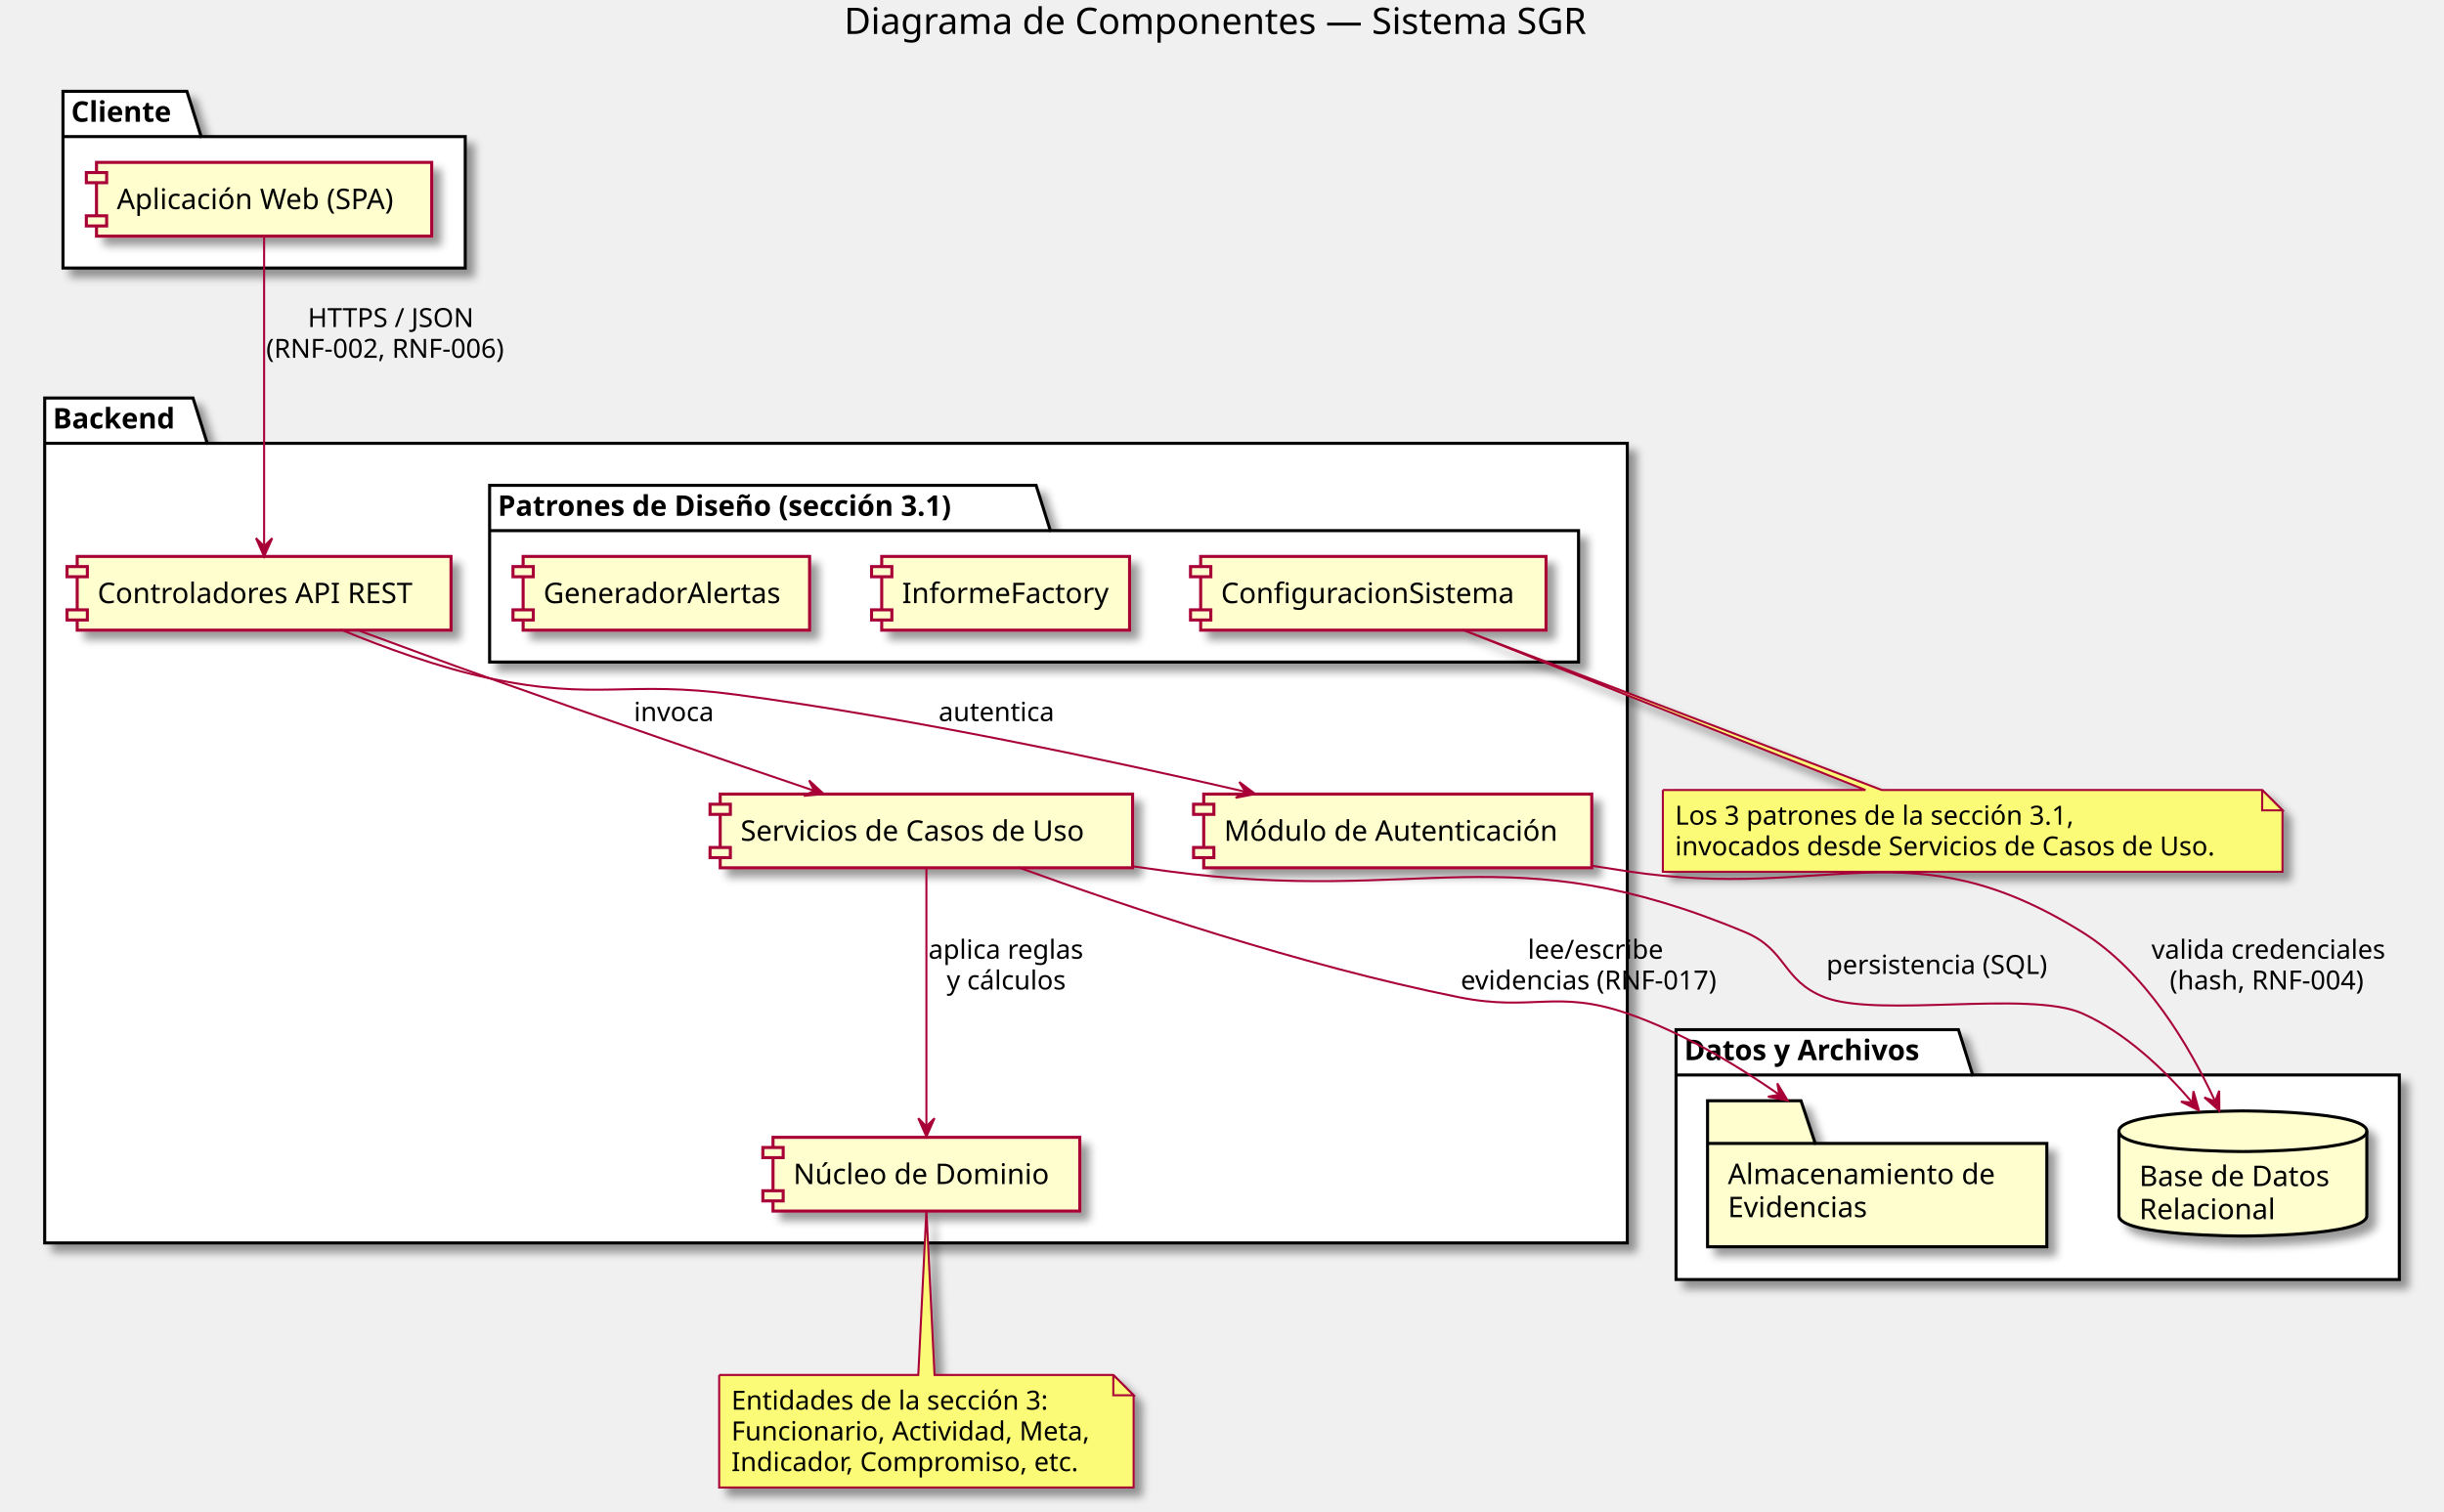
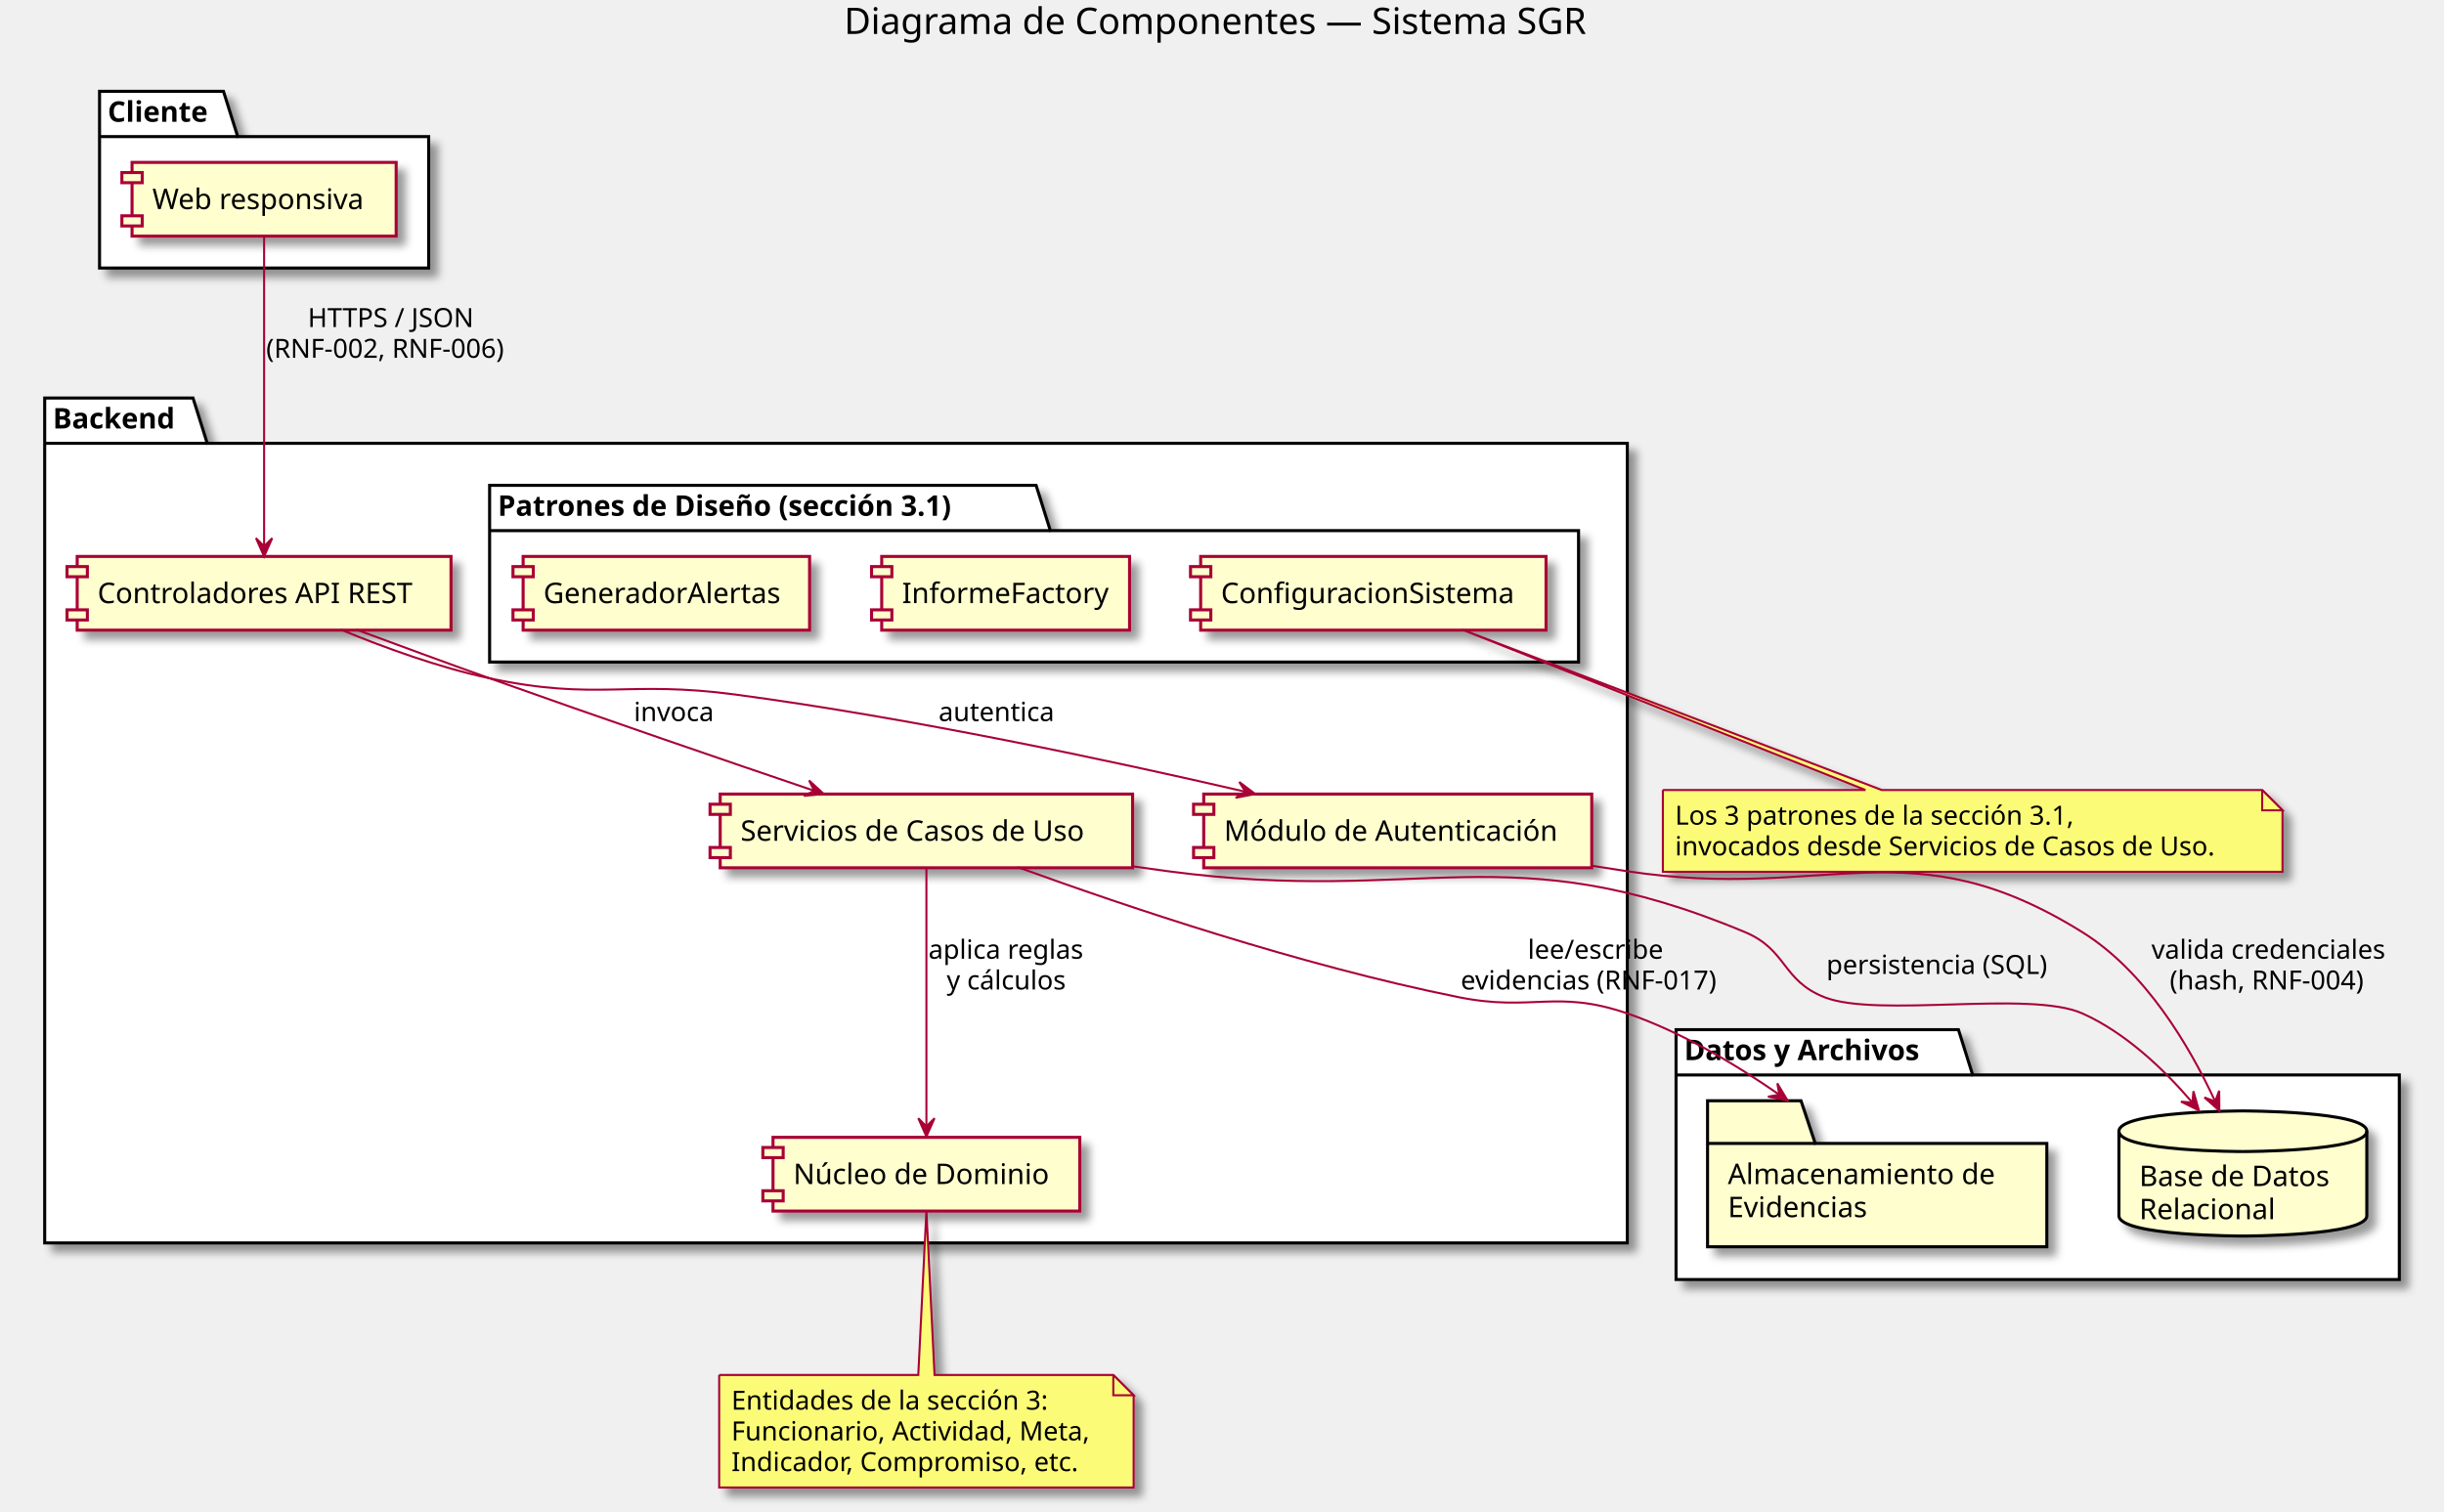
<svg xmlns="http://www.w3.org/2000/svg" contentScriptType="application/ecmascript" contentStyleType="text/css" height="744px" preserveAspectRatio="none" style="width:1203px;height:744px;" version="1.1" viewBox="0 0 1203 744" width="1203px" zoomAndPan="magnify">
  <defs>
-     <filter height="300%" id="f196kots4i8spq" width="300%" x="-1" y="-1">
+     <filter height="300%" id="f1tggsv4f9ajwu" width="300%" x="-1" y="-1">
      <feGaussianBlur result="blurOut" stdDeviation="2.0" />
      <feColorMatrix in="blurOut" result="blurOut2" type="matrix" values="0 0 0 0 0 0 0 0 0 0 0 0 0 0 0 0 0 0 .4 0" />
      <feOffset dx="4.0" dy="4.0" in="blurOut2" result="blurOut3" />
      <feBlend in="SourceGraphic" in2="blurOut3" mode="normal" />
    </filter>
  </defs>
  <g>
    <text fill="#000000" font-family="sans-serif" font-size="18" lengthAdjust="spacingAndGlyphs" textLength="384" x="415.5" y="16.708">Diagrama de Componentes — Sistema SGR</text>
-     <polygon fill="#FFFFFF" filter="url(#f196kots4i8spq)" points="31,44.953,92,44.953,99,67.25,229,67.25,229,131.953,31,131.953,31,44.953" style="stroke: #000000; stroke-width: 1.5;" />
-     <line style="stroke: #000000; stroke-width: 1.5;" x1="31" x2="99" y1="67.25" y2="67.25" />
-     <text fill="#000000" font-family="sans-serif" font-size="14" font-weight="bold" lengthAdjust="spacingAndGlyphs" textLength="55" x="35" y="59.948">Cliente</text>
-     <polygon fill="#FFFFFF" filter="url(#f196kots4i8spq)" points="22,195.953,95,195.953,102,218.25,801,218.25,801,611.953,22,611.953,22,195.953" style="stroke: #000000; stroke-width: 1.5;" />
+     <polygon fill="#FFFFFF" filter="url(#f1tggsv4f9ajwu)" points="49,44.953,110,44.953,117,67.25,211,67.25,211,131.953,49,131.953,49,44.953" style="stroke: #000000; stroke-width: 1.5;" />
+     <line style="stroke: #000000; stroke-width: 1.5;" x1="49" x2="117" y1="67.25" y2="67.25" />
+     <text fill="#000000" font-family="sans-serif" font-size="14" font-weight="bold" lengthAdjust="spacingAndGlyphs" textLength="55" x="53" y="59.948">Cliente</text>
+     <polygon fill="#FFFFFF" filter="url(#f1tggsv4f9ajwu)" points="22,195.953,95,195.953,102,218.25,801,218.25,801,611.953,22,611.953,22,195.953" style="stroke: #000000; stroke-width: 1.5;" />
    <line style="stroke: #000000; stroke-width: 1.5;" x1="22" x2="102" y1="218.25" y2="218.25" />
    <text fill="#000000" font-family="sans-serif" font-size="14" font-weight="bold" lengthAdjust="spacingAndGlyphs" textLength="67" x="26" y="210.948">Backend</text>
-     <polygon fill="#FFFFFF" filter="url(#f196kots4i8spq)" points="241,238.953,510,238.953,517,261.25,777,261.25,777,325.953,241,325.953,241,238.953" style="stroke: #000000; stroke-width: 1.5;" />
+     <polygon fill="#FFFFFF" filter="url(#f1tggsv4f9ajwu)" points="241,238.953,510,238.953,517,261.25,777,261.25,777,325.953,241,325.953,241,238.953" style="stroke: #000000; stroke-width: 1.5;" />
    <line style="stroke: #000000; stroke-width: 1.5;" x1="241" x2="517" y1="261.25" y2="261.25" />
    <text fill="#000000" font-family="sans-serif" font-size="14" font-weight="bold" lengthAdjust="spacingAndGlyphs" textLength="263" x="245" y="253.948">Patrones de Diseño (sección 3.1)</text>
-     <polygon fill="#FFFFFF" filter="url(#f196kots4i8spq)" points="825,506.953,964,506.953,971,529.25,1181,529.25,1181,629.953,825,629.953,825,506.953" style="stroke: #000000; stroke-width: 1.5;" />
+     <polygon fill="#FFFFFF" filter="url(#f1tggsv4f9ajwu)" points="825,506.953,964,506.953,971,529.25,1181,529.25,1181,629.953,825,629.953,825,506.953" style="stroke: #000000; stroke-width: 1.5;" />
    <line style="stroke: #000000; stroke-width: 1.5;" x1="825" x2="971" y1="529.25" y2="529.25" />
    <text fill="#000000" font-family="sans-serif" font-size="14" font-weight="bold" lengthAdjust="spacingAndGlyphs" textLength="133" x="829" y="521.948">Datos y Archivos</text>
-     <rect fill="#FEFECE" filter="url(#f196kots4i8spq)" height="36.297" style="stroke: #A80036; stroke-width: 1.5;" width="165" x="47.5" y="79.953" />
-     <rect fill="#FEFECE" height="5" style="stroke: #A80036; stroke-width: 1.5;" width="10" x="42.5" y="84.953" />
-     <rect fill="#FEFECE" height="5" style="stroke: #A80036; stroke-width: 1.5;" width="10" x="42.5" y="106.25" />
-     <text fill="#000000" font-family="sans-serif" font-size="14" lengthAdjust="spacingAndGlyphs" textLength="145" x="57.5" y="102.948">Aplicación Web (SPA)</text>
-     <rect fill="#FEFECE" filter="url(#f196kots4i8spq)" height="36.297" style="stroke: #A80036; stroke-width: 1.5;" width="184" x="38" y="273.953" />
+     <rect fill="#FEFECE" filter="url(#f1tggsv4f9ajwu)" height="36.297" style="stroke: #A80036; stroke-width: 1.5;" width="130" x="65" y="79.953" />
+     <rect fill="#FEFECE" height="5" style="stroke: #A80036; stroke-width: 1.5;" width="10" x="60" y="84.953" />
+     <rect fill="#FEFECE" height="5" style="stroke: #A80036; stroke-width: 1.5;" width="10" x="60" y="106.25" />
+     <text fill="#000000" font-family="sans-serif" font-size="14" lengthAdjust="spacingAndGlyphs" textLength="110" x="75" y="102.948">Web responsiva</text>
+     <rect fill="#FEFECE" filter="url(#f1tggsv4f9ajwu)" height="36.297" style="stroke: #A80036; stroke-width: 1.5;" width="184" x="38" y="273.953" />
    <rect fill="#FEFECE" height="5" style="stroke: #A80036; stroke-width: 1.5;" width="10" x="33" y="278.953" />
    <rect fill="#FEFECE" height="5" style="stroke: #A80036; stroke-width: 1.5;" width="10" x="33" y="300.25" />
    <text fill="#000000" font-family="sans-serif" font-size="14" lengthAdjust="spacingAndGlyphs" textLength="164" x="48" y="296.948">Controladores API REST</text>
-     <rect fill="#FEFECE" filter="url(#f196kots4i8spq)" height="36.297" style="stroke: #A80036; stroke-width: 1.5;" width="203" x="354.5" y="390.953" />
+     <rect fill="#FEFECE" filter="url(#f1tggsv4f9ajwu)" height="36.297" style="stroke: #A80036; stroke-width: 1.5;" width="203" x="354.5" y="390.953" />
    <rect fill="#FEFECE" height="5" style="stroke: #A80036; stroke-width: 1.5;" width="10" x="349.5" y="395.953" />
    <rect fill="#FEFECE" height="5" style="stroke: #A80036; stroke-width: 1.5;" width="10" x="349.5" y="417.25" />
    <text fill="#000000" font-family="sans-serif" font-size="14" lengthAdjust="spacingAndGlyphs" textLength="183" x="364.5" y="413.948">Servicios de Casos de Uso</text>
-     <rect fill="#FEFECE" filter="url(#f196kots4i8spq)" height="36.297" style="stroke: #A80036; stroke-width: 1.5;" width="191" x="592.5" y="390.953" />
+     <rect fill="#FEFECE" filter="url(#f1tggsv4f9ajwu)" height="36.297" style="stroke: #A80036; stroke-width: 1.5;" width="191" x="592.5" y="390.953" />
    <rect fill="#FEFECE" height="5" style="stroke: #A80036; stroke-width: 1.5;" width="10" x="587.5" y="395.953" />
    <rect fill="#FEFECE" height="5" style="stroke: #A80036; stroke-width: 1.5;" width="10" x="587.5" y="417.25" />
    <text fill="#000000" font-family="sans-serif" font-size="14" lengthAdjust="spacingAndGlyphs" textLength="171" x="602.5" y="413.948">Módulo de Autenticación</text>
-     <rect fill="#FEFECE" filter="url(#f196kots4i8spq)" height="36.297" style="stroke: #A80036; stroke-width: 1.5;" width="151" x="380.5" y="559.953" />
+     <rect fill="#FEFECE" filter="url(#f1tggsv4f9ajwu)" height="36.297" style="stroke: #A80036; stroke-width: 1.5;" width="151" x="380.5" y="559.953" />
    <rect fill="#FEFECE" height="5" style="stroke: #A80036; stroke-width: 1.5;" width="10" x="375.5" y="564.953" />
    <rect fill="#FEFECE" height="5" style="stroke: #A80036; stroke-width: 1.5;" width="10" x="375.5" y="586.25" />
    <text fill="#000000" font-family="sans-serif" font-size="14" lengthAdjust="spacingAndGlyphs" textLength="131" x="390.5" y="582.948">Núcleo de Dominio</text>
-     <rect fill="#FEFECE" filter="url(#f196kots4i8spq)" height="36.297" style="stroke: #A80036; stroke-width: 1.5;" width="170" x="591" y="273.953" />
+     <rect fill="#FEFECE" filter="url(#f1tggsv4f9ajwu)" height="36.297" style="stroke: #A80036; stroke-width: 1.5;" width="170" x="591" y="273.953" />
    <rect fill="#FEFECE" height="5" style="stroke: #A80036; stroke-width: 1.5;" width="10" x="586" y="278.953" />
    <rect fill="#FEFECE" height="5" style="stroke: #A80036; stroke-width: 1.5;" width="10" x="586" y="300.25" />
    <text fill="#000000" font-family="sans-serif" font-size="14" lengthAdjust="spacingAndGlyphs" textLength="150" x="601" y="296.948">ConfiguracionSistema</text>
-     <rect fill="#FEFECE" filter="url(#f196kots4i8spq)" height="36.297" style="stroke: #A80036; stroke-width: 1.5;" width="122" x="434" y="273.953" />
+     <rect fill="#FEFECE" filter="url(#f1tggsv4f9ajwu)" height="36.297" style="stroke: #A80036; stroke-width: 1.5;" width="122" x="434" y="273.953" />
    <rect fill="#FEFECE" height="5" style="stroke: #A80036; stroke-width: 1.5;" width="10" x="429" y="278.953" />
    <rect fill="#FEFECE" height="5" style="stroke: #A80036; stroke-width: 1.5;" width="10" x="429" y="300.25" />
    <text fill="#000000" font-family="sans-serif" font-size="14" lengthAdjust="spacingAndGlyphs" textLength="102" x="444" y="296.948">InformeFactory</text>
-     <rect fill="#FEFECE" filter="url(#f196kots4i8spq)" height="36.297" style="stroke: #A80036; stroke-width: 1.5;" width="141" x="257.5" y="273.953" />
+     <rect fill="#FEFECE" filter="url(#f1tggsv4f9ajwu)" height="36.297" style="stroke: #A80036; stroke-width: 1.5;" width="141" x="257.5" y="273.953" />
    <rect fill="#FEFECE" height="5" style="stroke: #A80036; stroke-width: 1.5;" width="10" x="252.5" y="278.953" />
    <rect fill="#FEFECE" height="5" style="stroke: #A80036; stroke-width: 1.5;" width="10" x="252.5" y="300.25" />
    <text fill="#000000" font-family="sans-serif" font-size="14" lengthAdjust="spacingAndGlyphs" textLength="121" x="267.5" y="296.948">GeneradorAlertas</text>
-     <path d="M1043,556.953 C1043,546.953 1104,546.953 1104,546.953 C1104,546.953 1165,546.953 1165,556.953 L1165,598.547 C1165,608.547 1104,608.547 1104,608.547 C1104,608.547 1043,608.547 1043,598.547 L1043,556.953 " fill="#FEFECE" filter="url(#f196kots4i8spq)" style="stroke: #000000; stroke-width: 1.5;" />
+     <path d="M1043,556.953 C1043,546.953 1104,546.953 1104,546.953 C1104,546.953 1165,546.953 1165,556.953 L1165,598.547 C1165,608.547 1104,608.547 1104,608.547 C1104,608.547 1043,608.547 1043,598.547 L1043,556.953 " fill="#FEFECE" filter="url(#f1tggsv4f9ajwu)" style="stroke: #000000; stroke-width: 1.5;" />
    <path d="M1043,556.953 C1043,566.953 1104,566.953 1104,566.953 C1104,566.953 1165,566.953 1165,556.953 " fill="none" style="stroke: #000000; stroke-width: 1.5;" />
    <text fill="#000000" font-family="sans-serif" font-size="14" lengthAdjust="spacingAndGlyphs" textLength="102" x="1053" y="583.948">Base de Datos</text>
    <text fill="#000000" font-family="sans-serif" font-size="14" lengthAdjust="spacingAndGlyphs" textLength="70" x="1053" y="600.245">Relacional</text>
-     <polygon fill="#FEFECE" filter="url(#f196kots4i8spq)" points="840.5,541.953,886.5,541.953,893.5,562.953,1007.5,562.953,1007.5,613.844,840.5,613.844,840.5,541.953" style="stroke: #000000; stroke-width: 1.5;" />
+     <polygon fill="#FEFECE" filter="url(#f1tggsv4f9ajwu)" points="840.5,541.953,886.5,541.953,893.5,562.953,1007.5,562.953,1007.5,613.844,840.5,613.844,840.5,541.953" style="stroke: #000000; stroke-width: 1.5;" />
    <line style="stroke: #000000; stroke-width: 1.5;" x1="840.5" x2="893.5" y1="562.953" y2="562.953" />
    <text fill="#000000" font-family="sans-serif" font-size="14" lengthAdjust="spacingAndGlyphs" textLength="137" x="850.5" y="582.948">Almacenamiento de</text>
    <text fill="#000000" font-family="sans-serif" font-size="14" lengthAdjust="spacingAndGlyphs" textLength="73" x="850.5" y="599.245">Evidencias</text>
-     <path d="M354,676.953 L354,732.352 A0,0 0 0 0 354,732.352 L558,732.352 A0,0 0 0 0 558,732.352 L558,686.953 L548,676.953 L460,676.953 L456,596.003 L452,676.953 L354,676.953 A0,0 0 0 0 354,676.953 " fill="#FBFB77" filter="url(#f196kots4i8spq)" style="stroke: #A80036; stroke-width: 1.0;" />
+     <path d="M354,676.953 L354,732.352 A0,0 0 0 0 354,732.352 L558,732.352 A0,0 0 0 0 558,732.352 L558,686.953 L548,676.953 L460,676.953 L456,596.003 L452,676.953 L354,676.953 A0,0 0 0 0 354,676.953 " fill="#FBFB77" filter="url(#f1tggsv4f9ajwu)" style="stroke: #A80036; stroke-width: 1.0;" />
    <path d="M548,676.953 L548,686.953 L558,686.953 L548,676.953 " fill="#FBFB77" style="stroke: #A80036; stroke-width: 1.0;" />
    <text fill="#000000" font-family="sans-serif" font-size="13" lengthAdjust="spacingAndGlyphs" textLength="166" x="360" y="694.02">Entidades de la sección 3:</text>
    <text fill="#000000" font-family="sans-serif" font-size="13" lengthAdjust="spacingAndGlyphs" textLength="183" x="360" y="709.153">Funcionario, Actividad, Meta,</text>
    <text fill="#000000" font-family="sans-serif" font-size="13" lengthAdjust="spacingAndGlyphs" textLength="180" x="360" y="724.286">Indicador, Compromiso, etc.</text>
-     <path d="M818.5,388.953 L818.5,429.219 A0,0 0 0 0 818.5,429.219 L1123.5,429.219 A0,0 0 0 0 1123.5,429.219 L1123.5,398.953 L1113.5,388.953 L926.24,388.953 L719.85,310.043 L918.24,388.953 L818.5,388.953 A0,0 0 0 0 818.5,388.953 " fill="#FBFB77" filter="url(#f196kots4i8spq)" style="stroke: #A80036; stroke-width: 1.0;" />
+     <path d="M818.5,388.953 L818.5,429.219 A0,0 0 0 0 818.5,429.219 L1123.5,429.219 A0,0 0 0 0 1123.5,429.219 L1123.5,398.953 L1113.5,388.953 L926.24,388.953 L719.85,310.043 L918.24,388.953 L818.5,388.953 A0,0 0 0 0 818.5,388.953 " fill="#FBFB77" filter="url(#f1tggsv4f9ajwu)" style="stroke: #A80036; stroke-width: 1.0;" />
    <path d="M1113.5,388.953 L1113.5,398.953 L1123.5,398.953 L1113.5,388.953 " fill="#FBFB77" style="stroke: #A80036; stroke-width: 1.0;" />
    <text fill="#000000" font-family="sans-serif" font-size="13" lengthAdjust="spacingAndGlyphs" textLength="210" x="824.5" y="406.02">Los 3 patrones de la sección 3.1,</text>
    <text fill="#000000" font-family="sans-serif" font-size="13" lengthAdjust="spacingAndGlyphs" textLength="284" x="824.5" y="421.153">invocados desde Servicios de Casos de Uso.</text>
-     <path d="M130,115.993 C130,150.723 130,229.673 130,268.523 " fill="none" id="WEB-&gt;API" style="stroke: #A80036; stroke-width: 1.0;" />
+     <path d="M130,115.993 C130,150.723 130,229.673 130,268.523 " fill="none" id="WEB-API" style="stroke: #A80036; stroke-width: 1.0;" />
    <polygon fill="#A80036" points="130,273.953,134,264.953,130,268.953,126,264.953,130,273.953" style="stroke: #A80036; stroke-width: 1.0;" />
    <text fill="#000000" font-family="sans-serif" font-size="13" lengthAdjust="spacingAndGlyphs" textLength="85" x="151.5" y="161.02">HTTPS / JSON</text>
    <text fill="#000000" font-family="sans-serif" font-size="13" lengthAdjust="spacingAndGlyphs" textLength="126" x="131" y="176.153">(RNF-002, RNF-006)</text>
-     <path d="M175.55,310.043 C195.59,317.483 219.43,326.253 241,333.953 C295.06,353.233 357.07,374.483 400.55,389.253 " fill="none" id="API-&gt;SERV" style="stroke: #A80036; stroke-width: 1.0;" />
+     <path d="M175.55,310.043 C195.59,317.483 219.43,326.253 241,333.953 C295.06,353.233 357.07,374.483 400.55,389.253 " fill="none" id="API-SERV" style="stroke: #A80036; stroke-width: 1.0;" />
    <polygon fill="#A80036" points="405.5,390.923,398.257,384.25,400.764,389.32,395.693,391.827,405.5,390.923" style="stroke: #A80036; stroke-width: 1.0;" />
    <text fill="#000000" font-family="sans-serif" font-size="13" lengthAdjust="spacingAndGlyphs" textLength="41" x="312" y="355.02">invoca</text>
-     <path d="M167.72,309.973 C188.83,318.703 215.88,328.603 241,333.953 C293.71,345.183 308.58,334.813 362,341.953 C448.74,353.553 547.03,374.543 612.8,389.753 " fill="none" id="API-&gt;AUTH" style="stroke: #A80036; stroke-width: 1.0;" />
+     <path d="M167.72,309.973 C188.83,318.703 215.88,328.603 241,333.953 C293.71,345.183 308.58,334.813 362,341.953 C448.74,353.553 547.03,374.543 612.8,389.753 " fill="none" id="API-AUTH" style="stroke: #A80036; stroke-width: 1.0;" />
    <polygon fill="#A80036" points="617.87,390.923,610.005,384.995,612.999,389.795,608.199,392.789,617.87,390.923" style="stroke: #A80036; stroke-width: 1.0;" />
    <text fill="#000000" font-family="sans-serif" font-size="13" lengthAdjust="spacingAndGlyphs" textLength="60" x="462" y="355.02">autentica</text>
-     <path d="M456,427.193 C456,457.573 456,520.593 456,554.393 " fill="none" id="SERV-&gt;DOM" style="stroke: #A80036; stroke-width: 1.0;" />
+     <path d="M456,427.193 C456,457.573 456,520.593 456,554.393 " fill="none" id="SERV-DOM" style="stroke: #A80036; stroke-width: 1.0;" />
    <polygon fill="#A80036" points="456,559.553,460,550.553,456,554.553,452,550.553,456,559.553" style="stroke: #A80036; stroke-width: 1.0;" />
    <text fill="#000000" font-family="sans-serif" font-size="13" lengthAdjust="spacingAndGlyphs" textLength="80" x="457" y="472.02">aplica reglas</text>
    <text fill="#000000" font-family="sans-serif" font-size="13" lengthAdjust="spacingAndGlyphs" textLength="62" x="466" y="487.153">y cálculos</text>
-     <path d="M557.54,426.533 C563.45,427.383 569.3,428.193 575,428.953 C700.82,445.633 741.91,409.973 859,458.953 C879.68,467.603 877.14,482.743 898,490.953 C924.31,501.313 999.19,487.393 1025,498.953 C1046.24,508.463 1065.03,526.363 1078.94,542.613 " fill="none" id="SERV-&gt;BD" style="stroke: #A80036; stroke-width: 1.0;" />
+     <path d="M557.54,426.533 C563.45,427.383 569.3,428.193 575,428.953 C700.82,445.633 741.91,409.973 859,458.953 C879.68,467.603 877.14,482.743 898,490.953 C924.31,501.313 999.19,487.393 1025,498.953 C1046.24,508.463 1065.03,526.363 1078.94,542.613 " fill="none" id="SERV-BD" style="stroke: #A80036; stroke-width: 1.0;" />
    <polygon fill="#A80036" points="1082.37,546.703,1079.667,537.232,1079.163,542.867,1073.529,542.363,1082.37,546.703" style="stroke: #A80036; stroke-width: 1.0;" />
    <text fill="#000000" font-family="sans-serif" font-size="13" lengthAdjust="spacingAndGlyphs" textLength="117" x="899" y="479.52">persistencia (SQL)</text>
-     <path d="M501.18,427.013 C552.83,445.793 640.28,475.363 718,490.953 C754.34,498.243 765.95,486.923 801,498.953 C827.46,508.033 854.02,523.833 875.65,538.843 " fill="none" id="SERV-&gt;FILES" style="stroke: #A80036; stroke-width: 1.0;" />
+     <path d="M501.18,427.013 C552.83,445.793 640.28,475.363 718,490.953 C754.34,498.243 765.95,486.923 801,498.953 C827.46,508.033 854.02,523.833 875.65,538.843 " fill="none" id="SERV-FILES" style="stroke: #A80036; stroke-width: 1.0;" />
    <polygon fill="#A80036" points="879.91,541.833,874.847,533.385,875.819,538.958,870.247,539.931,879.91,541.833" style="stroke: #A80036; stroke-width: 1.0;" />
    <text fill="#000000" font-family="sans-serif" font-size="13" lengthAdjust="spacingAndGlyphs" textLength="69" x="752" y="472.02">lee/escribe</text>
    <text fill="#000000" font-family="sans-serif" font-size="13" lengthAdjust="spacingAndGlyphs" textLength="135" x="719" y="487.153">evidencias (RNF-017)</text>
-     <path d="M783.52,426.243 C789.43,427.183 795.3,428.093 801,428.953 C900.32,443.953 939.74,405.853 1025,458.953 C1056.06,478.293 1077.66,514.873 1090.33,542.193 " fill="none" id="AUTH-&gt;BD" style="stroke: #A80036; stroke-width: 1.0;" />
+     <path d="M783.52,426.243 C789.43,427.183 795.3,428.093 801,428.953 C900.32,443.953 939.74,405.853 1025,458.953 C1056.06,478.293 1077.66,514.873 1090.33,542.193 " fill="none" id="AUTH-BD" style="stroke: #A80036; stroke-width: 1.0;" />
    <polygon fill="#A80036" points="1092.43,546.843,1092.347,536.995,1090.361,542.291,1085.064,540.305,1092.43,546.843" style="stroke: #A80036; stroke-width: 1.0;" />
    <text fill="#000000" font-family="sans-serif" font-size="13" lengthAdjust="spacingAndGlyphs" textLength="121" x="1059" y="472.02">valida credenciales</text>
    <text fill="#000000" font-family="sans-serif" font-size="13" lengthAdjust="spacingAndGlyphs" textLength="103" x="1068" y="487.153">(hash, RNF-004)</text>
  </g>
</svg>
